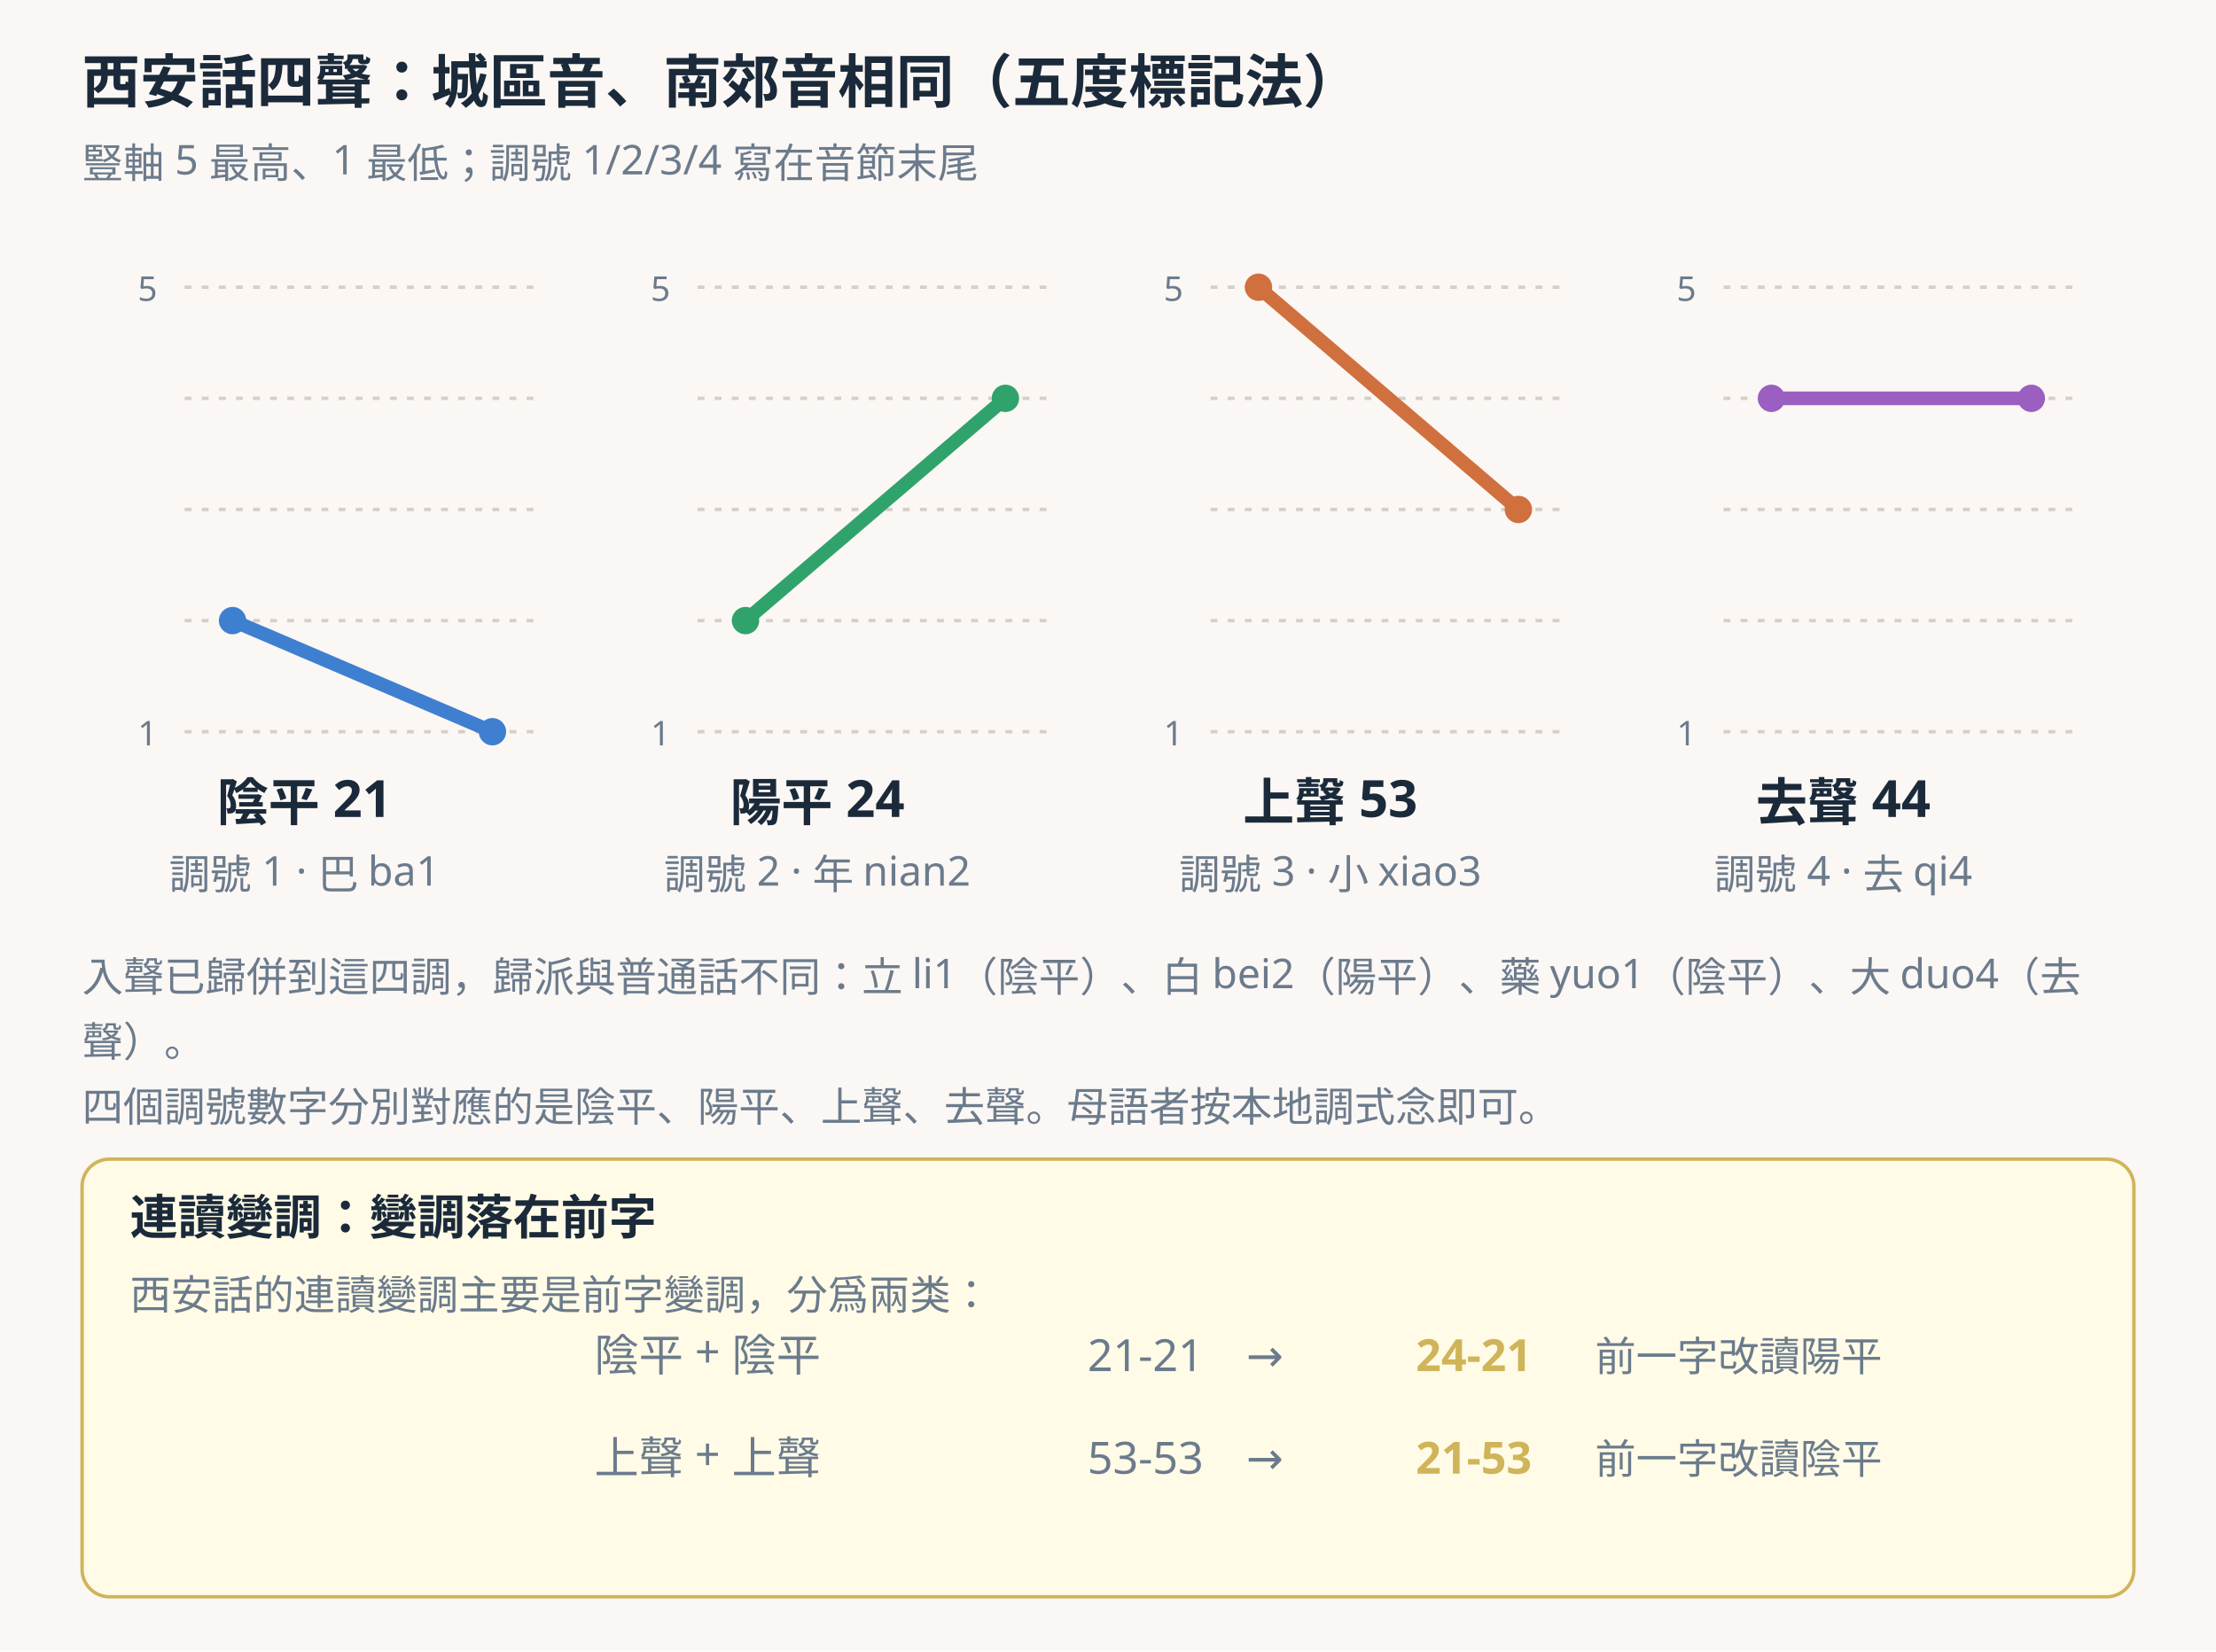
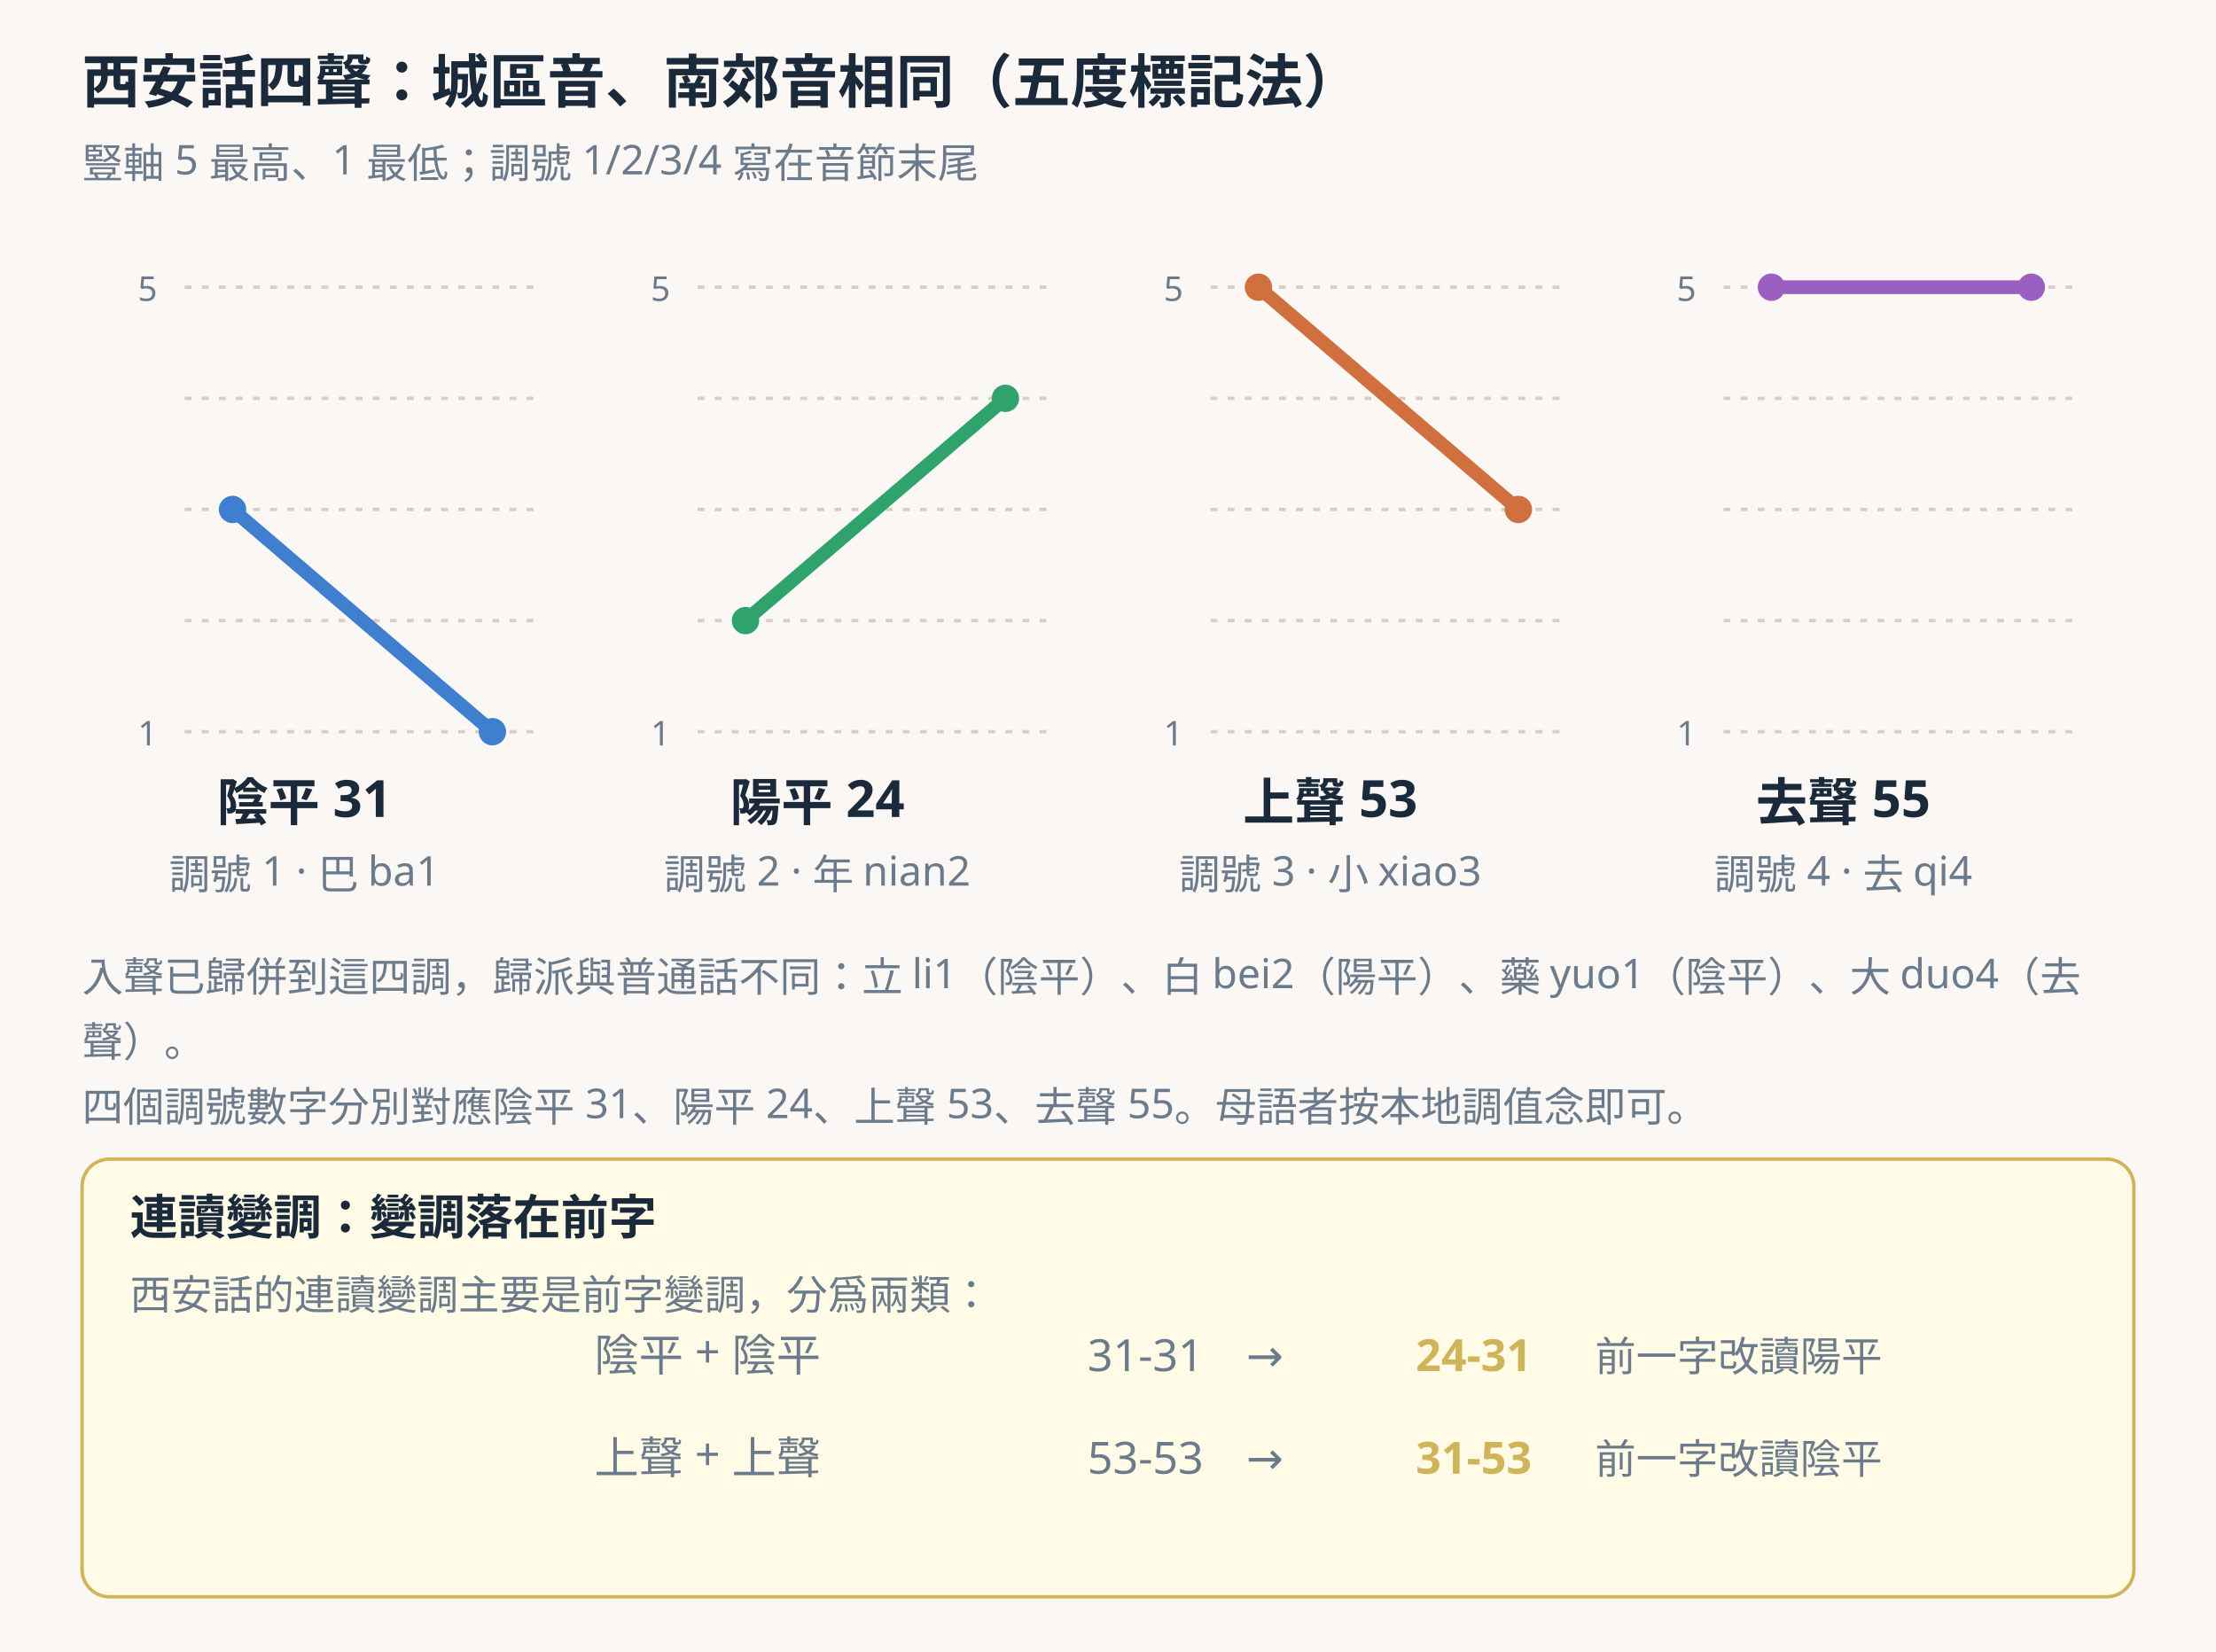
<svg xmlns="http://www.w3.org/2000/svg" width="648" height="483" viewBox="0 0 648 483" font-family="'Noto Sans TC','PingFang TC','Microsoft JhengHei','Noto Sans SC',sans-serif">
  <rect width="648" height="483" fill="#FBF7F4" />
  <text x="24" y="30" font-size="17" fill="#1b2a3a" font-weight="bold" text-anchor="start">西安話四聲：城區音、南郊音相同（五度標記法）</text>
  <text x="24" y="52" font-size="12" fill="#6b7b8c" font-weight="normal" text-anchor="start">豎軸 5 最高、1 最低；調號 1/2/3/4 寫在音節末尾</text>
  <line x1="54" y1="214" x2="158" y2="214" stroke="#d8cec6" stroke-dasharray="2 3" />
  <line x1="54" y1="181.5" x2="158" y2="181.5" stroke="#d8cec6" stroke-dasharray="2 3" />
  <line x1="54" y1="149" x2="158" y2="149" stroke="#d8cec6" stroke-dasharray="2 3" />
  <line x1="54" y1="116.5" x2="158" y2="116.5" stroke="#d8cec6" stroke-dasharray="2 3" />
  <line x1="54" y1="84" x2="158" y2="84" stroke="#d8cec6" stroke-dasharray="2 3" />
  <text x="46" y="88" font-size="10" fill="#6b7b8c" font-weight="normal" text-anchor="end">5</text>
  <text x="46" y="218" font-size="10" fill="#6b7b8c" font-weight="normal" text-anchor="end">1</text>
-   <line x1="68" y1="181.5" x2="144" y2="214" stroke="#3f7fd0" stroke-width="4" stroke-linecap="round" />
-   <circle cx="68" cy="181.5" r="4" fill="#3f7fd0" />
+   <line x1="68" y1="149" x2="144" y2="214" stroke="#3f7fd0" stroke-width="4" stroke-linecap="round" />
+   <circle cx="68" cy="149" r="4" fill="#3f7fd0" />
  <circle cx="144" cy="214" r="4" fill="#3f7fd0" />
-   <text x="89" y="240" font-size="15" fill="#1b2a3a" font-weight="bold" text-anchor="middle">陰平 21</text>
+   <text x="89" y="240" font-size="15" fill="#1b2a3a" font-weight="bold" text-anchor="middle">陰平 31</text>
  <text x="89" y="260" font-size="12" fill="#6b7b8c" font-weight="normal" text-anchor="middle">調號 1 · 巴 ba1</text>
  <line x1="204" y1="214" x2="308" y2="214" stroke="#d8cec6" stroke-dasharray="2 3" />
  <line x1="204" y1="181.5" x2="308" y2="181.5" stroke="#d8cec6" stroke-dasharray="2 3" />
  <line x1="204" y1="149" x2="308" y2="149" stroke="#d8cec6" stroke-dasharray="2 3" />
  <line x1="204" y1="116.5" x2="308" y2="116.5" stroke="#d8cec6" stroke-dasharray="2 3" />
  <line x1="204" y1="84" x2="308" y2="84" stroke="#d8cec6" stroke-dasharray="2 3" />
  <text x="196" y="88" font-size="10" fill="#6b7b8c" font-weight="normal" text-anchor="end">5</text>
  <text x="196" y="218" font-size="10" fill="#6b7b8c" font-weight="normal" text-anchor="end">1</text>
  <line x1="218" y1="181.5" x2="294" y2="116.5" stroke="#2fa36b" stroke-width="4" stroke-linecap="round" />
  <circle cx="218" cy="181.5" r="4" fill="#2fa36b" />
  <circle cx="294" cy="116.5" r="4" fill="#2fa36b" />
  <text x="239" y="240" font-size="15" fill="#1b2a3a" font-weight="bold" text-anchor="middle">陽平 24</text>
  <text x="239" y="260" font-size="12" fill="#6b7b8c" font-weight="normal" text-anchor="middle">調號 2 · 年 nian2</text>
  <line x1="354" y1="214" x2="458" y2="214" stroke="#d8cec6" stroke-dasharray="2 3" />
  <line x1="354" y1="181.5" x2="458" y2="181.5" stroke="#d8cec6" stroke-dasharray="2 3" />
  <line x1="354" y1="149" x2="458" y2="149" stroke="#d8cec6" stroke-dasharray="2 3" />
  <line x1="354" y1="116.5" x2="458" y2="116.5" stroke="#d8cec6" stroke-dasharray="2 3" />
  <line x1="354" y1="84" x2="458" y2="84" stroke="#d8cec6" stroke-dasharray="2 3" />
  <text x="346" y="88" font-size="10" fill="#6b7b8c" font-weight="normal" text-anchor="end">5</text>
  <text x="346" y="218" font-size="10" fill="#6b7b8c" font-weight="normal" text-anchor="end">1</text>
  <line x1="368" y1="84" x2="444" y2="149" stroke="#d0703f" stroke-width="4" stroke-linecap="round" />
  <circle cx="368" cy="84" r="4" fill="#d0703f" />
  <circle cx="444" cy="149" r="4" fill="#d0703f" />
  <text x="389" y="240" font-size="15" fill="#1b2a3a" font-weight="bold" text-anchor="middle">上聲 53</text>
  <text x="389" y="260" font-size="12" fill="#6b7b8c" font-weight="normal" text-anchor="middle">調號 3 · 小 xiao3</text>
  <line x1="504" y1="214" x2="608" y2="214" stroke="#d8cec6" stroke-dasharray="2 3" />
  <line x1="504" y1="181.5" x2="608" y2="181.5" stroke="#d8cec6" stroke-dasharray="2 3" />
  <line x1="504" y1="149" x2="608" y2="149" stroke="#d8cec6" stroke-dasharray="2 3" />
  <line x1="504" y1="116.5" x2="608" y2="116.5" stroke="#d8cec6" stroke-dasharray="2 3" />
  <line x1="504" y1="84" x2="608" y2="84" stroke="#d8cec6" stroke-dasharray="2 3" />
  <text x="496" y="88" font-size="10" fill="#6b7b8c" font-weight="normal" text-anchor="end">5</text>
  <text x="496" y="218" font-size="10" fill="#6b7b8c" font-weight="normal" text-anchor="end">1</text>
-   <line x1="518" y1="116.5" x2="594" y2="116.5" stroke="#9a5fc0" stroke-width="4" stroke-linecap="round" />
-   <circle cx="518" cy="116.5" r="4" fill="#9a5fc0" />
-   <circle cx="594" cy="116.5" r="4" fill="#9a5fc0" />
-   <text x="539" y="240" font-size="15" fill="#1b2a3a" font-weight="bold" text-anchor="middle">去聲 44</text>
+   <line x1="518" y1="84" x2="594" y2="84" stroke="#9a5fc0" stroke-width="4" stroke-linecap="round" />
+   <circle cx="518" cy="84" r="4" fill="#9a5fc0" />
+   <circle cx="594" cy="84" r="4" fill="#9a5fc0" />
+   <text x="539" y="240" font-size="15" fill="#1b2a3a" font-weight="bold" text-anchor="middle">去聲 55</text>
  <text x="539" y="260" font-size="12" fill="#6b7b8c" font-weight="normal" text-anchor="middle">調號 4 · 去 qi4</text>
  <text x="24" y="290" font-size="12" fill="#6b7b8c" font-weight="normal" text-anchor="start">入聲已歸併到這四調，歸派與普通話不同：立 li1（陰平）、白 bei2（陽平）、藥 yuo1（陰平）、大 duo4（去</text>
  <text x="24" y="309" font-size="12" fill="#6b7b8c" font-weight="normal" text-anchor="start">聲）。</text>
-   <text x="24" y="328" font-size="12" fill="#6b7b8c" font-weight="normal" text-anchor="start">四個調號數字分別對應的是陰平、陽平、上聲、去聲。母語者按本地調式念即可。</text>
+   <text x="24" y="328" font-size="12" fill="#6b7b8c" font-weight="normal" text-anchor="start">四個調號數字分別對應陰平 31、陽平 24、上聲 53、去聲 55。母語者按本地調值念即可。</text>
  <rect x="24" y="339" width="600" height="128" rx="8" fill="#fffbe6" stroke="#d0b45a" />
  <text x="38" y="361" font-size="14" fill="#1b2a3a" font-weight="bold" text-anchor="start">連讀變調：變調落在前字</text>
-   <text x="38" y="383" font-size="12" fill="#6b7b8c" font-weight="normal" text-anchor="start">西安話的連讀變調主要是前字變調，分爲兩类：</text>
+   <text x="38" y="383" font-size="12" fill="#6b7b8c" font-weight="normal" text-anchor="start">西安話的連讀變調主要是前字變調，分爲兩類：</text>
  <text x="240" y="401" font-size="13" fill="#6b7b8c" font-weight="normal" text-anchor="end">陰平 + 陰平</text>
-   <text x="318" y="401" font-size="13" fill="#6b7b8c" font-weight="normal" text-anchor="start">21-21</text>
+   <text x="318" y="401" font-size="13" fill="#6b7b8c" font-weight="normal" text-anchor="start">31-31</text>
  <text x="364.4" y="401" font-size="13" fill="#6b7b8c" font-weight="normal" text-anchor="start">→</text>
-   <text x="414" y="401" font-size="13" fill="#d0b45a" font-weight="bold" text-anchor="start">24-21</text>
+   <text x="414" y="401" font-size="13" fill="#d0b45a" font-weight="bold" text-anchor="start">24-31</text>
  <text x="466.4" y="401" font-size="12" fill="#6b7b8c" font-weight="normal" text-anchor="start">前一字改讀陽平</text>
  <text x="240" y="431" font-size="13" fill="#6b7b8c" font-weight="normal" text-anchor="end">上聲 + 上聲</text>
  <text x="318" y="431" font-size="13" fill="#6b7b8c" font-weight="normal" text-anchor="start">53-53</text>
  <text x="364.4" y="431" font-size="13" fill="#6b7b8c" font-weight="normal" text-anchor="start">→</text>
-   <text x="414" y="431" font-size="13" fill="#d0b45a" font-weight="bold" text-anchor="start">21-53</text>
+   <text x="414" y="431" font-size="13" fill="#d0b45a" font-weight="bold" text-anchor="start">31-53</text>
  <text x="466.4" y="431" font-size="12" fill="#6b7b8c" font-weight="normal" text-anchor="start">前一字改讀陰平</text>
</svg>
